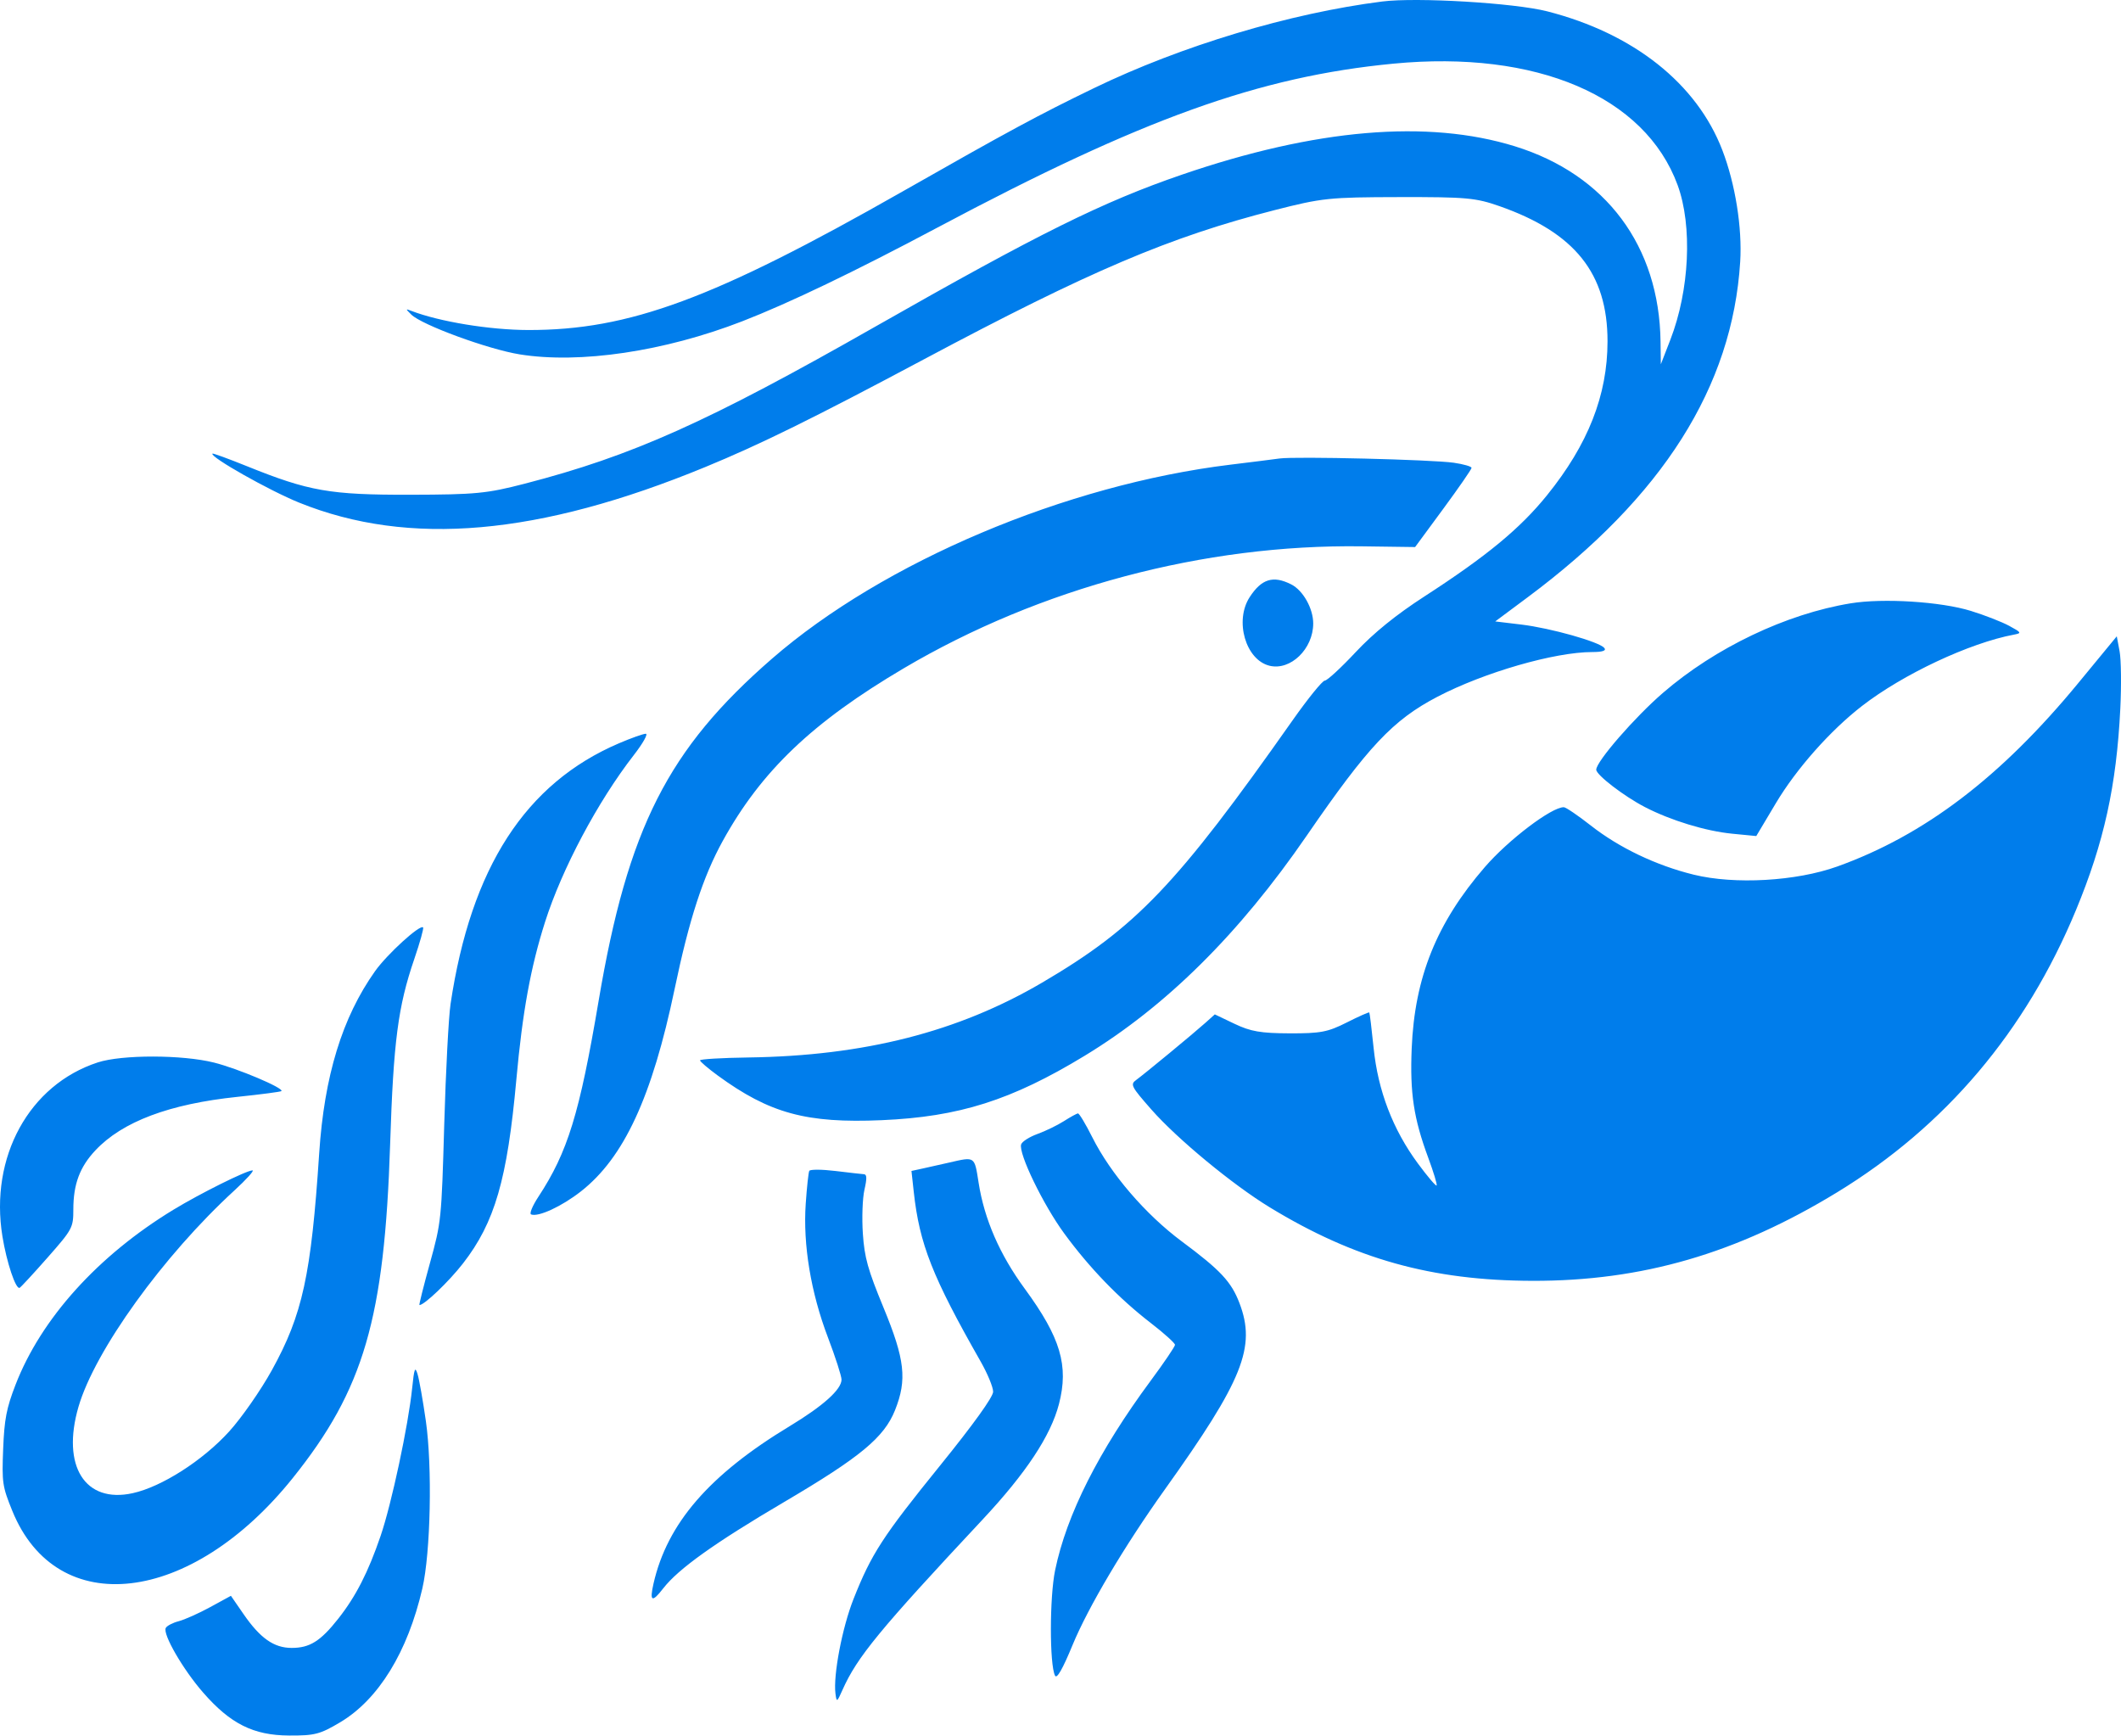
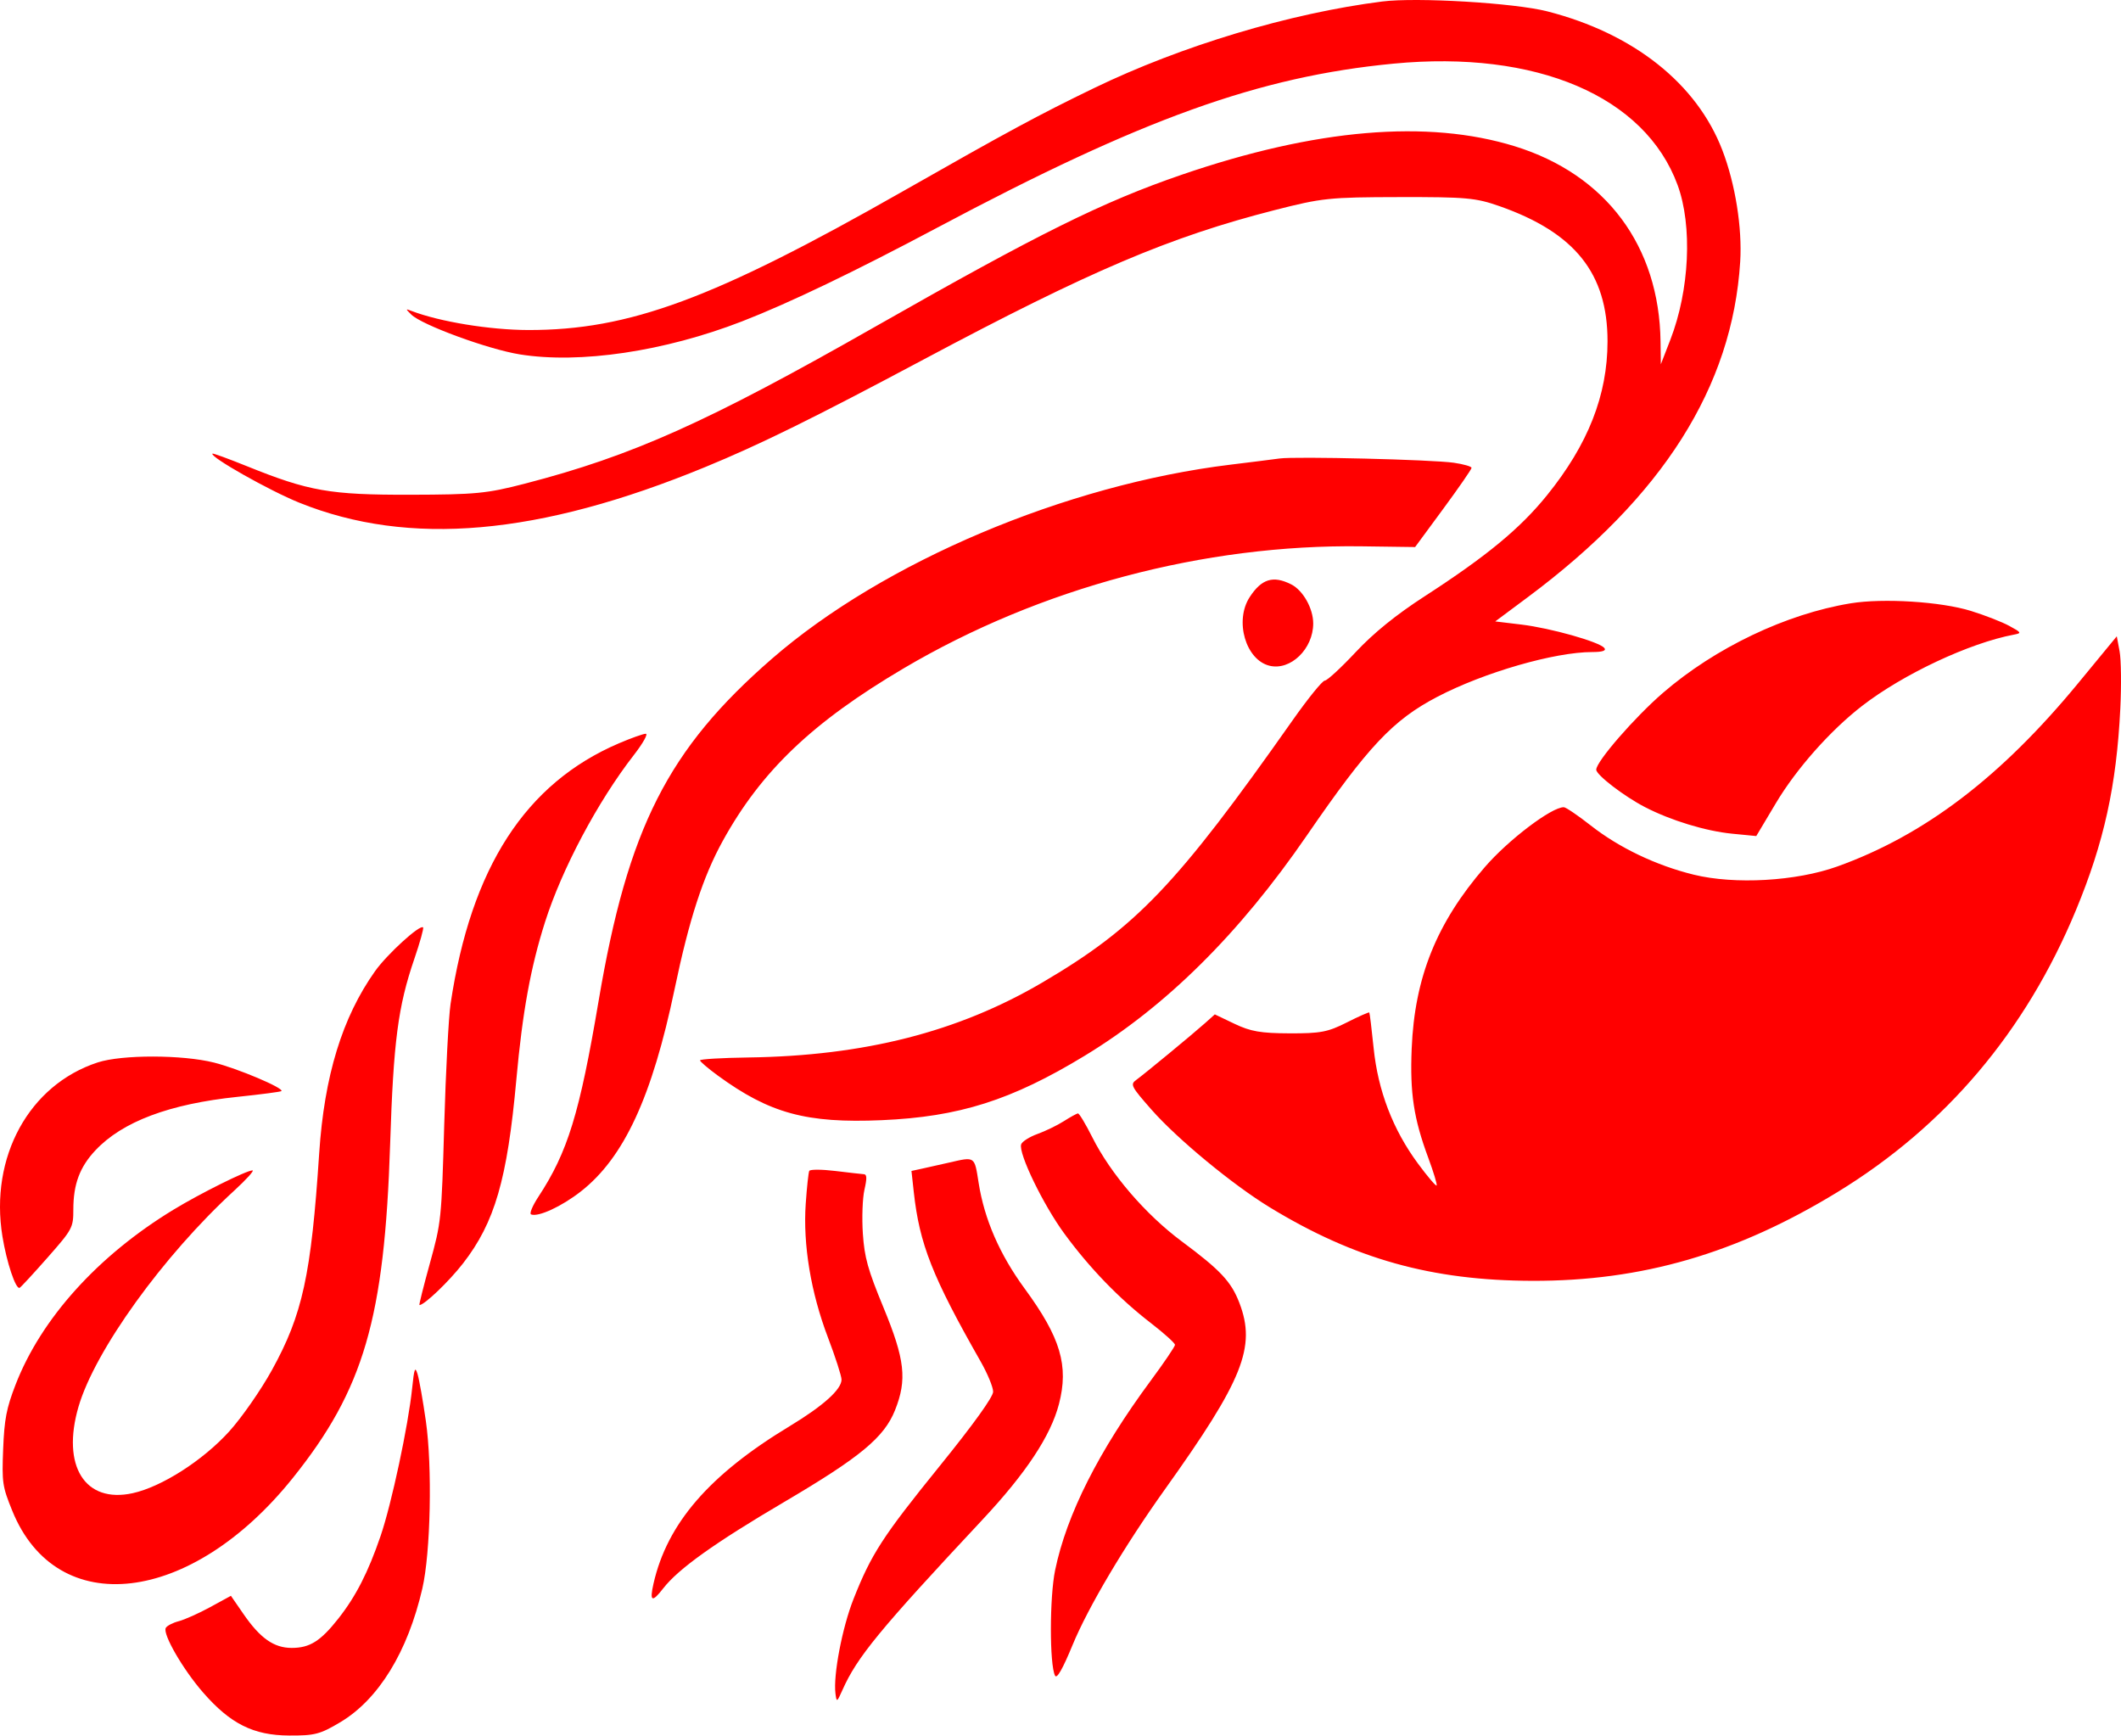
<svg xmlns="http://www.w3.org/2000/svg" width="550" height="450" viewBox="0 0 550 450" fill="none">
-   <path d="M106.869 359.994C107.41 354.75 107.631 354.176 108.283 356.313C108.709 357.705 109.675 363.17 110.432 368.459C112.133 380.352 111.666 402.564 109.521 411.863C105.718 428.344 98.165 440.64 88.195 446.574C82.973 449.681 81.606 450.034 74.939 449.997C65.719 449.947 59.746 446.958 52.676 438.859C47.462 432.886 42.16 423.727 42.981 422.114C43.266 421.555 44.773 420.766 46.329 420.361C47.886 419.955 51.571 418.307 54.518 416.698L59.878 413.771L63.148 418.509C67.477 424.781 71.027 427.276 75.632 427.281C80.322 427.286 83.12 425.532 87.719 419.698C92.284 413.908 95.457 407.703 98.698 398.234C101.527 389.967 105.877 369.611 106.869 359.994ZM246.175 301.427C252.885 299.885 252.679 299.742 253.765 306.663C255.253 316.154 259.224 325.272 265.737 334.157C275.025 346.826 277.183 354.104 274.6 364.051C272.463 372.278 266.081 381.93 254.802 393.994C228.023 422.633 222.247 429.657 218.458 438.192C217.032 441.401 216.941 441.448 216.645 439.117C216.038 434.35 218.396 422.01 221.33 414.594C225.952 402.913 228.899 398.368 243.719 380.064C252.388 369.358 257.532 362.204 257.532 360.857C257.532 359.676 256.08 356.162 254.307 353.047C241.782 331.065 238.431 322.574 236.953 309.075L236.354 303.61L239.299 302.97C240.919 302.618 244.012 301.923 246.175 301.427ZM279.53 288.697C279.855 288.672 281.527 291.451 283.243 294.874C288.003 304.366 297.056 314.897 306.459 321.884C316.498 329.343 319.287 332.326 321.402 337.861C325.76 349.261 322.344 357.795 302.051 386.202C291.581 400.86 282.178 416.712 278.124 426.54C275.555 432.772 274.054 435.395 273.585 434.477C272.142 431.648 272.153 414.152 273.604 407.13C276.582 392.719 284.893 376.248 298.41 357.968C301.854 353.312 304.68 349.142 304.691 348.7C304.703 348.26 301.86 345.699 298.377 343.01C290.14 336.65 282.539 328.782 275.973 319.823C270.503 312.358 264.059 299.046 264.794 296.727C265.025 295.998 266.926 294.782 269.018 294.026C271.11 293.27 274.198 291.771 275.88 290.697C277.562 289.622 279.204 288.723 279.53 288.697ZM209.853 303.591C210.063 303.179 213.113 303.191 216.629 303.617C220.144 304.044 223.48 304.423 224.043 304.459C224.802 304.508 224.832 305.546 224.157 308.493C223.658 310.677 223.474 315.795 223.749 319.869C224.168 326.066 225.042 329.198 229.096 339.017C234.665 352.506 235.252 357.728 232.086 365.652C229.266 372.708 223.083 377.827 203.364 389.432C185.352 400.033 175.898 406.784 171.978 411.849C169.067 415.609 168.399 415.282 169.46 410.617C173.009 395.006 183.909 382.398 204.752 369.797C213.474 364.524 218.217 360.265 218.217 357.706C218.217 356.793 216.628 351.865 214.685 346.758C210.259 335.118 208.202 322.727 208.935 312.105C209.229 307.835 209.642 304.005 209.853 303.591ZM97.258 251.811C100.405 247.378 108.974 239.578 109.714 240.473C109.916 240.717 108.889 244.395 107.434 248.645C103.208 260.977 102.03 269.994 101.168 296.625C99.702 341.881 94.351 360.241 75.927 383.225C49.536 416.148 14.762 420.218 3.188 391.74C0.621 385.423 0.475 384.445 0.82 375.704C1.124 367.999 1.674 365.139 4.013 359.085C10.647 341.912 25.384 325.573 44.99 313.653C51.93 309.432 63.927 303.467 65.475 303.466C66.014 303.466 63.892 305.817 60.758 308.692C42.338 325.582 24.593 350.203 20.356 364.748C15.889 380.086 22.02 389.876 34.394 387.165C41.913 385.518 52.558 378.718 59.401 371.19C62.632 367.636 67.628 360.47 70.503 355.263C78.457 340.86 80.686 330.642 82.769 299.039C84.092 278.96 88.742 263.804 97.258 251.811ZM167.451 190.252C168.121 190.24 166.727 192.731 164.352 195.786C155.015 207.801 145.734 225.251 141.334 239.071C137.594 250.817 135.487 262.392 133.896 279.908C131.545 305.818 128.301 316.995 120.057 327.594C116.392 332.306 110.026 338.39 108.761 338.39C108.606 338.39 109.828 333.509 111.477 327.542C114.425 316.869 114.485 316.29 115.195 291.567C115.592 277.747 116.33 263.677 116.836 260.301C122.128 224.948 136.252 203.096 160.516 192.719C163.66 191.375 166.781 190.265 167.451 190.252ZM25.352 275.469C31.604 273.43 47.255 273.449 55.475 275.505C61.626 277.044 73.63 282.114 72.981 282.9C72.826 283.085 67.705 283.758 61.6 284.395C43.918 286.239 31.743 290.822 24.744 298.265C20.684 302.584 19.017 307.043 19.017 313.585C19.017 318.32 18.795 318.734 12.348 326.055C8.679 330.219 5.414 333.756 5.091 333.912C4.09 334.394 1.724 327.322 0.628 320.576C-2.715 299.992 7.542 281.278 25.352 275.469ZM549.636 168.877C550.037 171.017 550.12 177.705 549.82 183.739C548.825 203.763 545.594 218.441 538.312 236.004C525.271 267.455 504.492 292 476.391 309.148C450.364 325.029 425.762 332.176 397.369 332.101C371.24 332.033 351.273 326.449 329.297 313.066C319.678 307.207 305.306 295.342 298.596 287.718C293.326 281.731 293.039 281.177 294.614 280.03C296.874 278.382 309.418 268.028 312.538 265.234L315.014 263.017L320.129 265.459C324.299 267.451 326.937 267.907 334.417 267.932C342.432 267.959 344.303 267.604 349.228 265.116C352.324 263.551 354.953 262.383 355.072 262.52C355.187 262.658 355.694 266.81 356.197 271.743C357.329 282.814 361.186 292.873 367.671 301.663C370.16 305.037 372.349 307.611 372.536 307.386C372.721 307.158 371.744 303.922 370.362 300.194C366.584 289.993 365.589 283.429 366.068 271.858C366.833 253.417 372.522 239.299 385.01 224.848C391.139 217.754 402.386 209.23 405.521 209.301C406.057 209.314 409.199 211.446 412.504 214.039C419.865 219.815 429.468 224.402 439.208 226.791C449.826 229.398 465.755 228.495 476.391 224.683C499.016 216.572 518.808 201.523 538.859 177.183L548.906 164.985L549.636 168.877ZM331.796 118.881C335.993 118.3 371.352 119.163 377.009 119.986C379.532 120.353 381.593 120.95 381.589 121.312C381.584 121.676 378.29 126.443 374.269 131.907L366.955 141.842L353.088 141.653C312.231 141.094 269.692 152.422 234.38 173.264C210.68 187.252 197.418 199.898 187.413 218.05C182.308 227.312 178.711 238.374 174.951 256.372C169.084 284.453 161.807 300.169 150.615 308.931C145.642 312.824 139.562 315.627 137.711 314.88C137.232 314.686 138.083 312.634 139.603 310.32C147.232 298.693 150.273 288.8 155.241 259.447C162.812 214.715 173.187 194.253 200.199 170.778C229.07 145.687 276.393 125.671 319.127 120.474C324.413 119.832 330.114 119.115 331.796 118.881ZM358.443 0.387C367.387 -0.746 392.69 0.762 401.194 2.936C423.596 8.661 440.009 21.671 446.633 38.956C449.988 47.71 451.804 59.087 451.252 67.89C449.221 100.307 431.183 128.777 396.147 154.861L387.729 161.127L394.492 161.94C402.097 162.853 414.697 166.406 416.021 168.009C416.601 168.711 415.553 169.065 412.9 169.065C403.12 169.065 384.869 174.333 372.755 180.652C361.207 186.676 354.766 193.519 338.837 216.687C321.346 242.128 302.369 260.934 281.25 273.756C262.276 285.278 248.717 289.579 228.638 290.447C209.118 291.291 199.571 288.688 186.108 278.855C183.586 277.011 181.523 275.247 181.524 274.934C181.526 274.62 187.172 274.284 194.07 274.188C224.093 273.767 248.427 267.57 270.201 254.8C294.614 240.483 305.107 229.498 335.168 186.79C339.162 181.115 342.928 176.472 343.534 176.472C344.142 176.47 347.744 173.152 351.54 169.095C356.185 164.131 362.015 159.406 369.364 154.652C385.493 144.215 394.165 137.061 401.139 128.437C411.815 115.237 416.843 102.455 416.85 88.501C416.858 70.906 408.401 60.322 388.847 53.457C382.671 51.29 380.234 51.069 362.812 51.104C344.641 51.14 342.875 51.325 330.485 54.49C303.309 61.435 282.505 70.288 239.486 93.218C210.973 108.417 197.153 115.224 182.858 121.108C139.695 138.872 106.054 141.82 77.586 130.33C69.865 127.214 54.386 118.468 55.084 117.616C55.204 117.472 59.227 118.938 64.024 120.875C80.115 127.374 85.554 128.325 106.385 128.28C123.36 128.241 126.221 127.965 136.091 125.409C164.001 118.18 183.449 109.467 226.954 84.701C269.411 60.533 285.968 52.325 306.459 45.295C341.142 33.396 370.189 30.921 392.83 37.934C416.448 45.252 430.281 63.805 430.598 88.593L430.673 94.455L433.136 88.106C438.124 75.243 438.908 58.559 435.021 47.976C426.565 24.948 398.43 12.937 361.308 16.506C326.525 19.85 296.183 30.758 243.117 58.992C221.584 70.448 204.605 78.598 192.443 83.316C172.297 91.13 150.362 94.39 134.78 91.886C126.561 90.565 109.345 84.245 106.644 81.557C105.137 80.058 105.138 80.02 106.664 80.607C113.988 83.419 126.995 85.549 136.975 85.57C163.135 85.624 185.079 77.507 233.943 49.705C261.56 33.992 269.35 29.786 283.63 22.873C306.36 11.871 334.453 3.428 358.443 0.387ZM479.886 156.435C488.345 155.046 503.296 155.991 511.086 158.404C514.665 159.513 519.136 161.256 521.019 162.279C524.208 164.009 524.293 164.165 522.259 164.546C510.715 166.714 493.468 174.811 482.814 183.067C474.594 189.436 465.822 199.34 460.507 208.251L455.422 216.776L449.191 216.169C442.333 215.501 433.252 212.734 426.557 209.269C421.127 206.459 413.923 200.927 413.922 199.567C413.922 197.456 423.91 185.962 431.235 179.641C444.798 167.938 463.162 159.179 479.886 156.435ZM324.053 154.832C327.137 150.083 330.154 149.156 334.824 151.519C337.897 153.075 340.532 157.755 340.532 161.657C340.532 168.25 334.658 173.938 329.212 172.619C323.014 171.117 320.07 160.966 324.053 154.832Z" fill="#007DEB" />
+   <path d="M106.869 359.994C107.41 354.75 107.631 354.176 108.283 356.313C108.709 357.705 109.675 363.17 110.432 368.459C112.133 380.352 111.666 402.564 109.521 411.863C105.718 428.344 98.165 440.64 88.195 446.573C82.973 449.681 81.606 450.034 74.939 449.997C65.719 449.947 59.746 446.958 52.676 438.859C47.462 432.886 42.16 423.727 42.981 422.114C43.266 421.555 44.773 420.766 46.329 420.361C47.886 419.955 51.571 418.307 54.518 416.698L59.878 413.771L63.148 418.509C67.477 424.781 71.027 427.276 75.632 427.281C80.322 427.286 83.12 425.531 87.719 419.698C92.284 413.908 95.457 407.703 98.698 398.234C101.527 389.967 105.877 369.611 106.869 359.994ZM246.175 301.427C252.885 299.885 252.679 299.742 253.765 306.663C255.253 316.154 259.224 325.272 265.737 334.156C275.025 346.826 277.183 354.104 274.6 364.051C272.463 372.278 266.081 381.93 254.802 393.994C228.023 422.633 222.247 429.657 218.458 438.192C217.032 441.401 216.941 441.448 216.645 439.117C216.038 434.35 218.396 422.01 221.33 414.594C225.952 402.913 228.899 398.368 243.719 380.064C252.388 369.358 257.532 362.204 257.532 360.857C257.532 359.676 256.08 356.161 254.307 353.047C241.782 331.065 238.431 322.574 236.953 309.075L236.354 303.61L239.299 302.97C240.919 302.618 244.012 301.923 246.175 301.427ZM279.53 288.697C279.855 288.672 281.526 291.451 283.243 294.874C288.003 304.366 297.056 314.897 306.459 321.884C316.499 329.343 319.287 332.326 321.402 337.861C325.76 349.261 322.344 357.795 302.051 386.202C291.581 400.86 282.178 416.712 278.124 426.54C275.555 432.772 274.054 435.395 273.585 434.477C272.142 431.648 272.153 414.152 273.604 407.13C276.582 392.719 284.893 376.247 298.41 357.968C301.854 353.312 304.68 349.143 304.691 348.7C304.703 348.26 301.86 345.699 298.377 343.01C290.14 336.65 282.539 328.782 275.973 319.823C270.503 312.358 264.059 299.045 264.794 296.727C265.025 295.998 266.926 294.782 269.018 294.026C271.11 293.27 274.198 291.771 275.88 290.697C277.562 289.622 279.204 288.723 279.53 288.697ZM209.853 303.591C210.063 303.179 213.113 303.191 216.629 303.617C220.144 304.044 223.48 304.423 224.043 304.459C224.802 304.508 224.832 305.546 224.157 308.493C223.658 310.677 223.474 315.795 223.749 319.869C224.168 326.066 225.042 329.198 229.096 339.017C234.665 352.506 235.252 357.728 232.086 365.652C229.266 372.708 223.083 377.827 203.364 389.432C185.352 400.033 175.898 406.784 171.978 411.849C169.067 415.609 168.399 415.282 169.46 410.617C173.009 395.006 183.909 382.398 204.752 369.797C213.474 364.524 218.217 360.265 218.217 357.706C218.217 356.793 216.628 351.865 214.685 346.758C210.259 335.118 208.202 322.727 208.935 312.105C209.229 307.835 209.642 304.005 209.853 303.591ZM97.258 251.811C100.405 247.378 108.974 239.578 109.714 240.473C109.916 240.717 108.889 244.395 107.434 248.645C103.208 260.977 102.03 269.994 101.168 296.625C99.702 341.881 94.351 360.241 75.927 383.225C49.536 416.148 14.762 420.218 3.188 391.74C0.621 385.423 0.475 384.445 0.82 375.704C1.124 367.999 1.674 365.139 4.013 359.085C10.647 341.911 25.384 325.573 44.99 313.653C51.93 309.432 63.927 303.467 65.475 303.466C66.014 303.466 63.892 305.817 60.758 308.692C42.338 325.582 24.593 350.203 20.356 364.748C15.889 380.086 22.02 389.876 34.394 387.165C41.913 385.517 52.558 378.718 59.401 371.19C62.632 367.636 67.628 360.47 70.503 355.263C78.457 340.86 80.686 330.642 82.769 299.039C84.092 278.96 88.742 263.804 97.258 251.811ZM167.451 190.252C168.121 190.239 166.727 192.731 164.352 195.786C155.015 207.801 145.734 225.251 141.334 239.071C137.594 250.817 135.487 262.392 133.896 279.908C131.545 305.818 128.301 316.995 120.057 327.594C116.392 332.306 110.026 338.39 108.761 338.39C108.606 338.39 109.828 333.509 111.477 327.542C114.425 316.87 114.485 316.29 115.195 291.567C115.592 277.747 116.33 263.677 116.836 260.301C122.128 224.948 136.252 203.095 160.516 192.719C163.66 191.375 166.781 190.265 167.451 190.252ZM25.352 275.469C31.604 273.43 47.255 273.449 55.475 275.505C61.626 277.044 73.63 282.114 72.981 282.9C72.826 283.085 67.705 283.758 61.6 284.395C43.918 286.239 31.743 290.822 24.744 298.265C20.684 302.584 19.017 307.043 19.017 313.585C19.017 318.32 18.795 318.734 12.348 326.055C8.679 330.219 5.414 333.756 5.091 333.912C4.09 334.394 1.724 327.322 0.628 320.576C-2.715 299.992 7.542 281.278 25.352 275.469ZM549.636 168.877C550.037 171.017 550.12 177.705 549.82 183.739C548.825 203.763 545.594 218.441 538.312 236.004C525.271 267.455 504.492 292 476.391 309.148C450.364 325.029 425.762 332.176 397.369 332.101C371.24 332.033 351.274 326.449 329.297 313.066C319.678 307.207 305.306 295.342 298.596 287.718C293.326 281.731 293.039 281.177 294.614 280.03C296.874 278.382 309.418 268.028 312.538 265.234L315.014 263.017L320.129 265.459C324.299 267.451 326.937 267.906 334.417 267.932C342.432 267.959 344.303 267.604 349.228 265.115C352.324 263.551 354.953 262.383 355.072 262.52C355.187 262.658 355.694 266.81 356.197 271.743C357.329 282.814 361.186 292.873 367.671 301.663C370.16 305.037 372.349 307.611 372.536 307.386C372.721 307.158 371.744 303.922 370.362 300.194C366.584 289.993 365.589 283.429 366.068 271.858C366.833 253.417 372.522 239.299 385.01 224.848C391.139 217.754 402.386 209.23 405.521 209.301C406.057 209.314 409.199 211.445 412.504 214.039C419.865 219.815 429.468 224.402 439.208 226.791C449.826 229.398 465.755 228.495 476.391 224.683C499.016 216.572 518.808 201.523 538.859 177.183L548.906 164.985L549.636 168.877ZM331.796 118.881C335.993 118.3 371.352 119.163 377.009 119.986C379.532 120.353 381.593 120.95 381.589 121.312C381.584 121.676 378.29 126.444 374.269 131.906L366.955 141.842L353.088 141.653C312.231 141.094 269.692 152.422 234.38 173.264C210.68 187.252 197.418 199.898 187.413 218.05C182.308 227.312 178.711 238.374 174.951 256.372C169.084 284.453 161.807 300.169 150.615 308.931C145.642 312.824 139.562 315.627 137.711 314.88C137.232 314.686 138.083 312.634 139.603 310.32C147.232 298.693 150.273 288.8 155.241 259.447C162.812 214.715 173.187 194.253 200.199 170.778C229.07 145.687 276.393 125.671 319.127 120.474C324.413 119.831 330.114 119.115 331.796 118.881ZM358.443 0.387C367.387 -0.746 392.69 0.762 401.194 2.936C423.596 8.661 440.009 21.671 446.633 38.956C449.988 47.71 451.804 59.087 451.252 67.89C449.221 100.307 431.183 128.777 396.147 154.861L387.73 161.127L394.492 161.94C402.097 162.853 414.697 166.406 416.021 168.009C416.601 168.711 415.553 169.065 412.9 169.065C403.12 169.065 384.869 174.333 372.755 180.652C361.207 186.676 354.766 193.519 338.837 216.687C321.346 242.128 302.369 260.934 281.25 273.756C262.276 285.278 248.717 289.579 228.638 290.447C209.118 291.291 199.571 288.688 186.108 278.855C183.586 277.011 181.523 275.247 181.524 274.934C181.526 274.62 187.172 274.284 194.07 274.188C224.093 273.766 248.427 267.57 270.201 254.8C294.614 240.483 305.107 229.498 335.168 186.79C339.162 181.115 342.928 176.472 343.534 176.472C344.142 176.47 347.744 173.151 351.54 169.095C356.185 164.131 362.015 159.406 369.364 154.652C385.493 144.215 394.165 137.061 401.139 128.437C411.815 115.237 416.843 102.455 416.85 88.501C416.858 70.906 408.401 60.322 388.847 53.457C382.671 51.29 380.234 51.069 362.812 51.104C344.641 51.14 342.875 51.325 330.485 54.49C303.309 61.435 282.505 70.288 239.486 93.218C210.973 108.417 197.153 115.224 182.858 121.108C139.695 138.872 106.054 141.82 77.586 130.33C69.865 127.214 54.386 118.468 55.084 117.616C55.204 117.471 59.227 118.938 64.024 120.875C80.115 127.374 85.554 128.325 106.385 128.28C123.36 128.241 126.221 127.965 136.091 125.409C164.001 118.18 183.449 109.467 226.954 84.701C269.411 60.532 285.968 52.325 306.459 45.295C341.142 33.396 370.189 30.921 392.83 37.934C416.448 45.252 430.281 63.805 430.598 88.593L430.673 94.455L433.136 88.106C438.124 75.243 438.908 58.559 435.021 47.976C426.565 24.948 398.43 12.937 361.308 16.506C326.525 19.85 296.183 30.758 243.117 58.992C221.584 70.448 204.605 78.598 192.443 83.316C172.297 91.13 150.362 94.39 134.78 91.886C126.561 90.565 109.345 84.245 106.644 81.557C105.137 80.058 105.138 80.02 106.664 80.607C113.988 83.418 126.995 85.549 136.975 85.57C163.135 85.624 185.079 77.507 233.943 49.705C261.56 33.992 269.35 29.786 283.63 22.873C306.36 11.871 334.453 3.428 358.443 0.387ZM479.886 156.435C488.345 155.046 503.296 155.991 511.086 158.404C514.665 159.513 519.136 161.256 521.019 162.279C524.208 164.009 524.293 164.165 522.259 164.546C510.715 166.714 493.468 174.811 482.814 183.067C474.594 189.436 465.822 199.34 460.507 208.251L455.422 216.776L449.191 216.169C442.333 215.501 433.252 212.734 426.557 209.269C421.127 206.459 413.923 200.927 413.922 199.567C413.922 197.456 423.91 185.962 431.235 179.641C444.798 167.938 463.162 159.179 479.886 156.435ZM324.053 154.832C327.137 150.083 330.153 149.156 334.824 151.519C337.897 153.074 340.532 157.755 340.532 161.656C340.532 168.25 334.658 173.938 329.212 172.619C323.014 171.117 320.07 160.966 324.053 154.832Z" fill="#FF0000" />
</svg>
